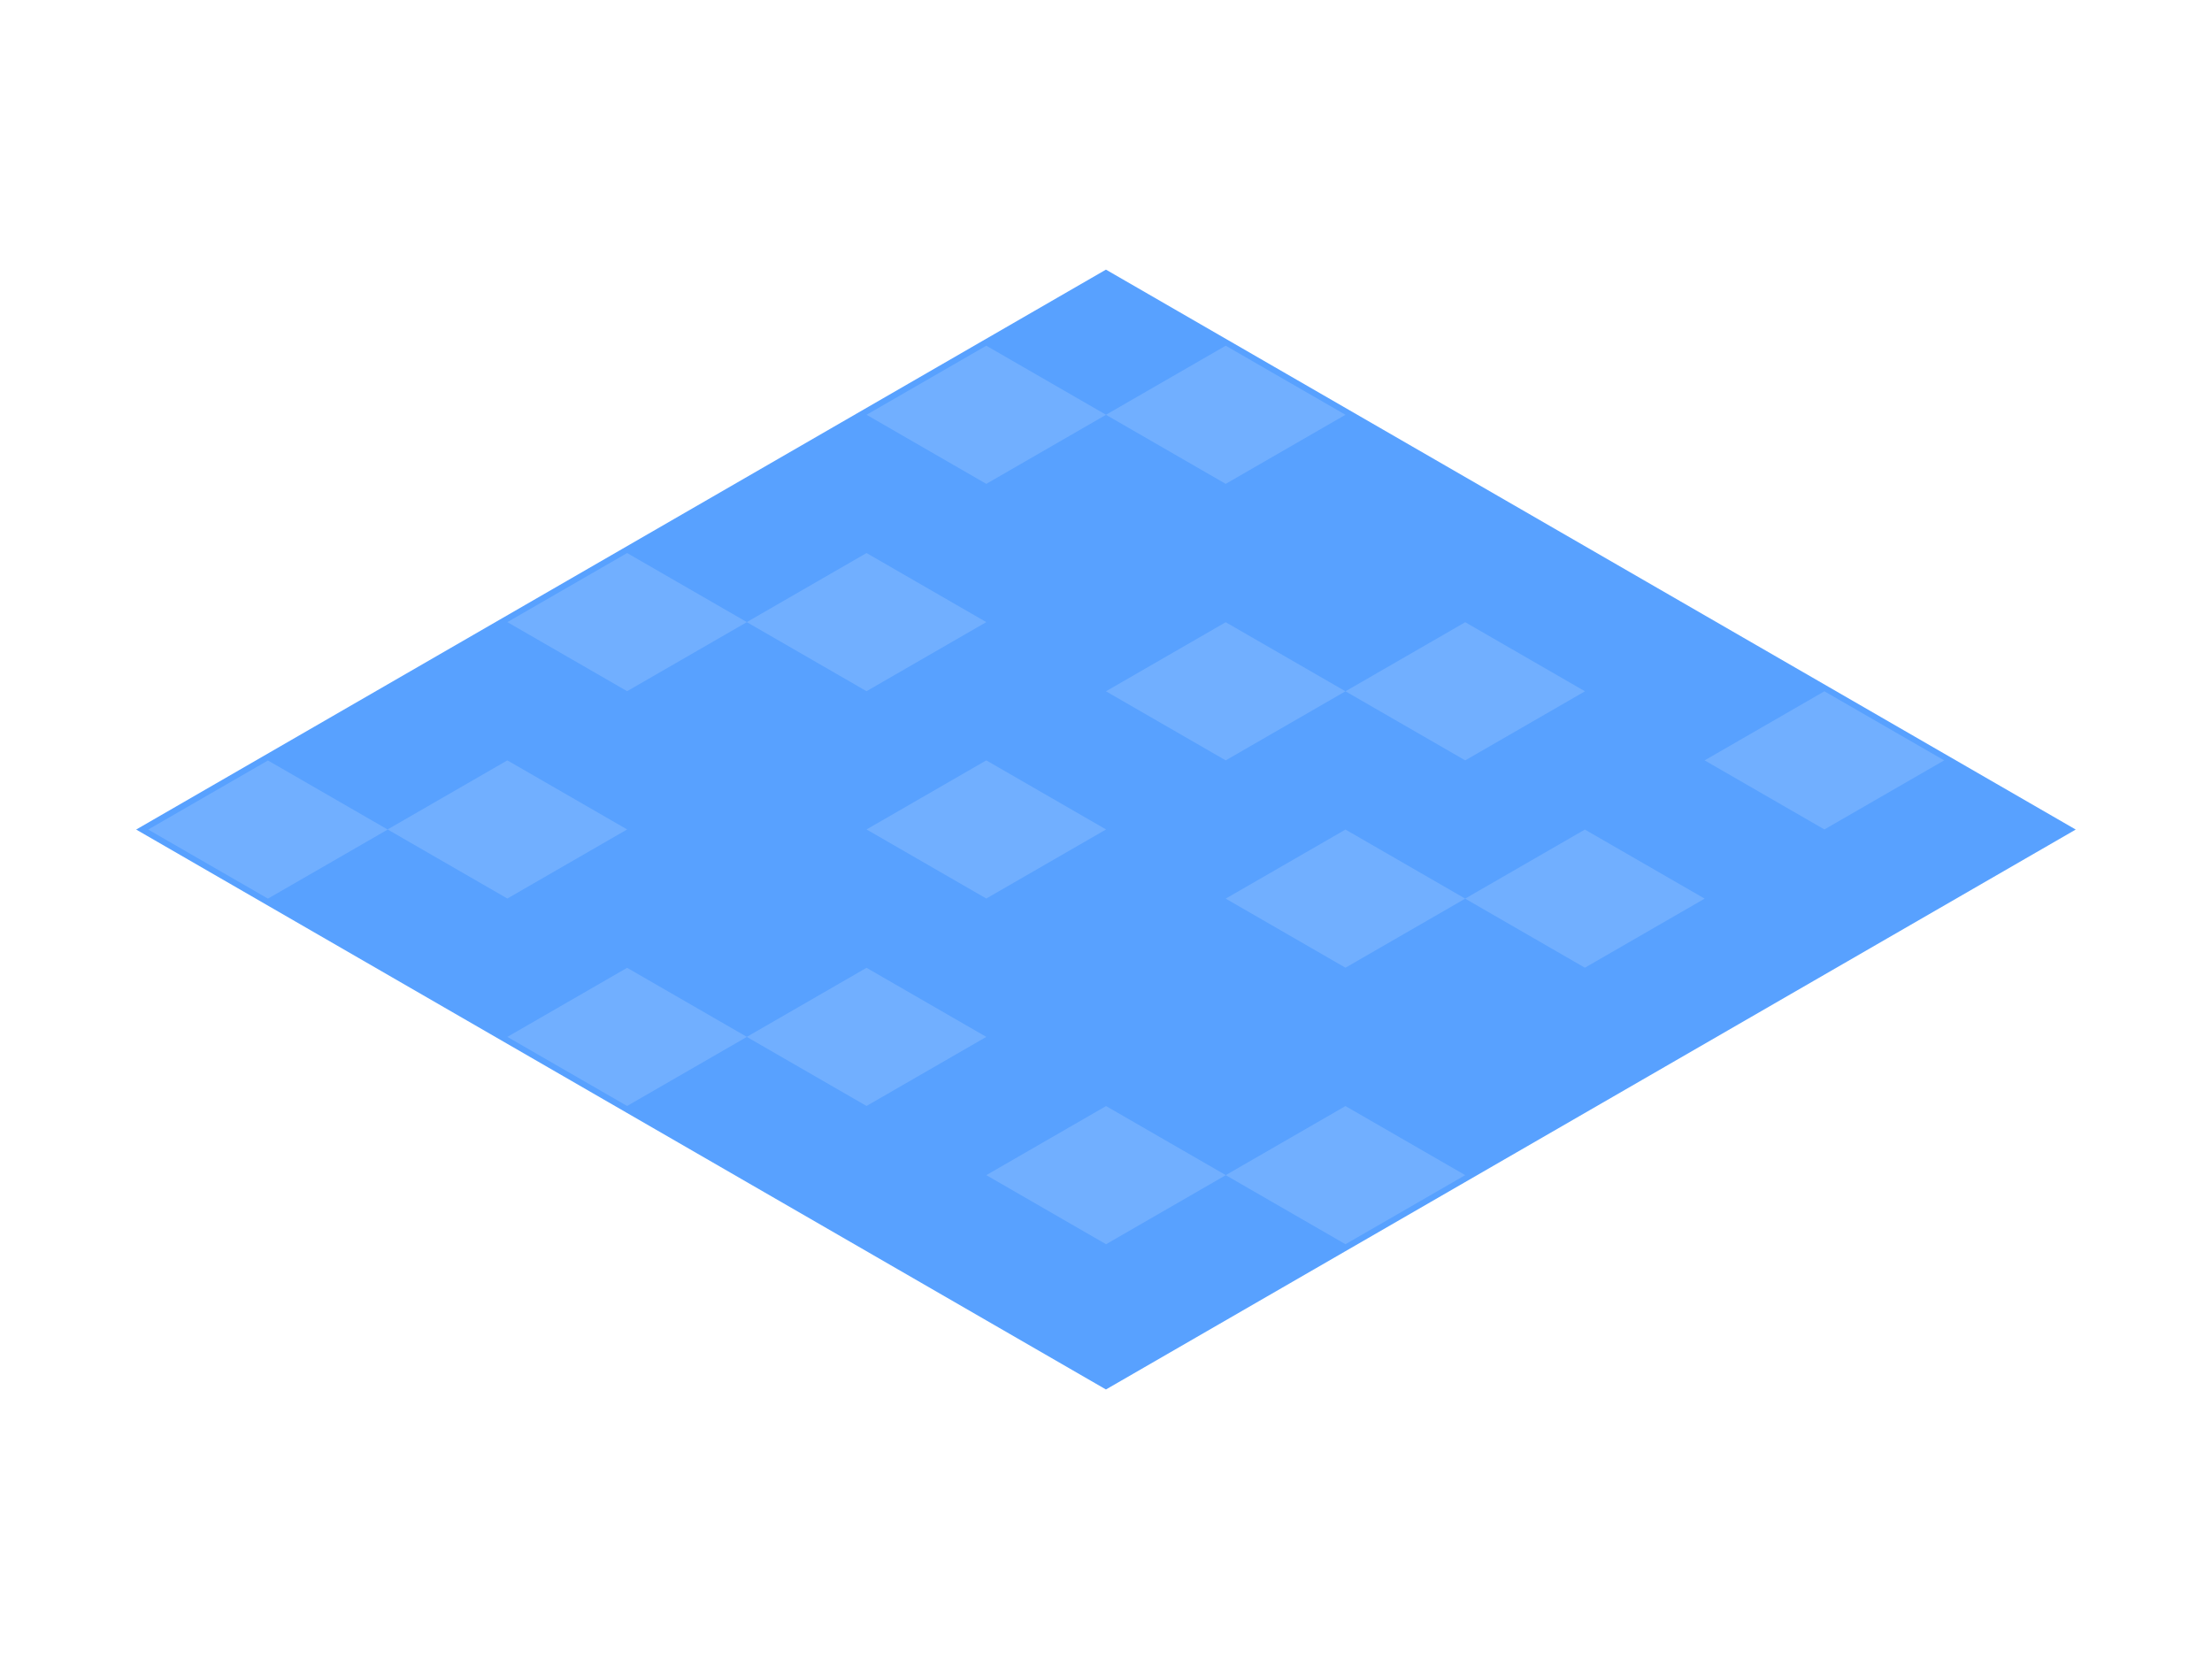
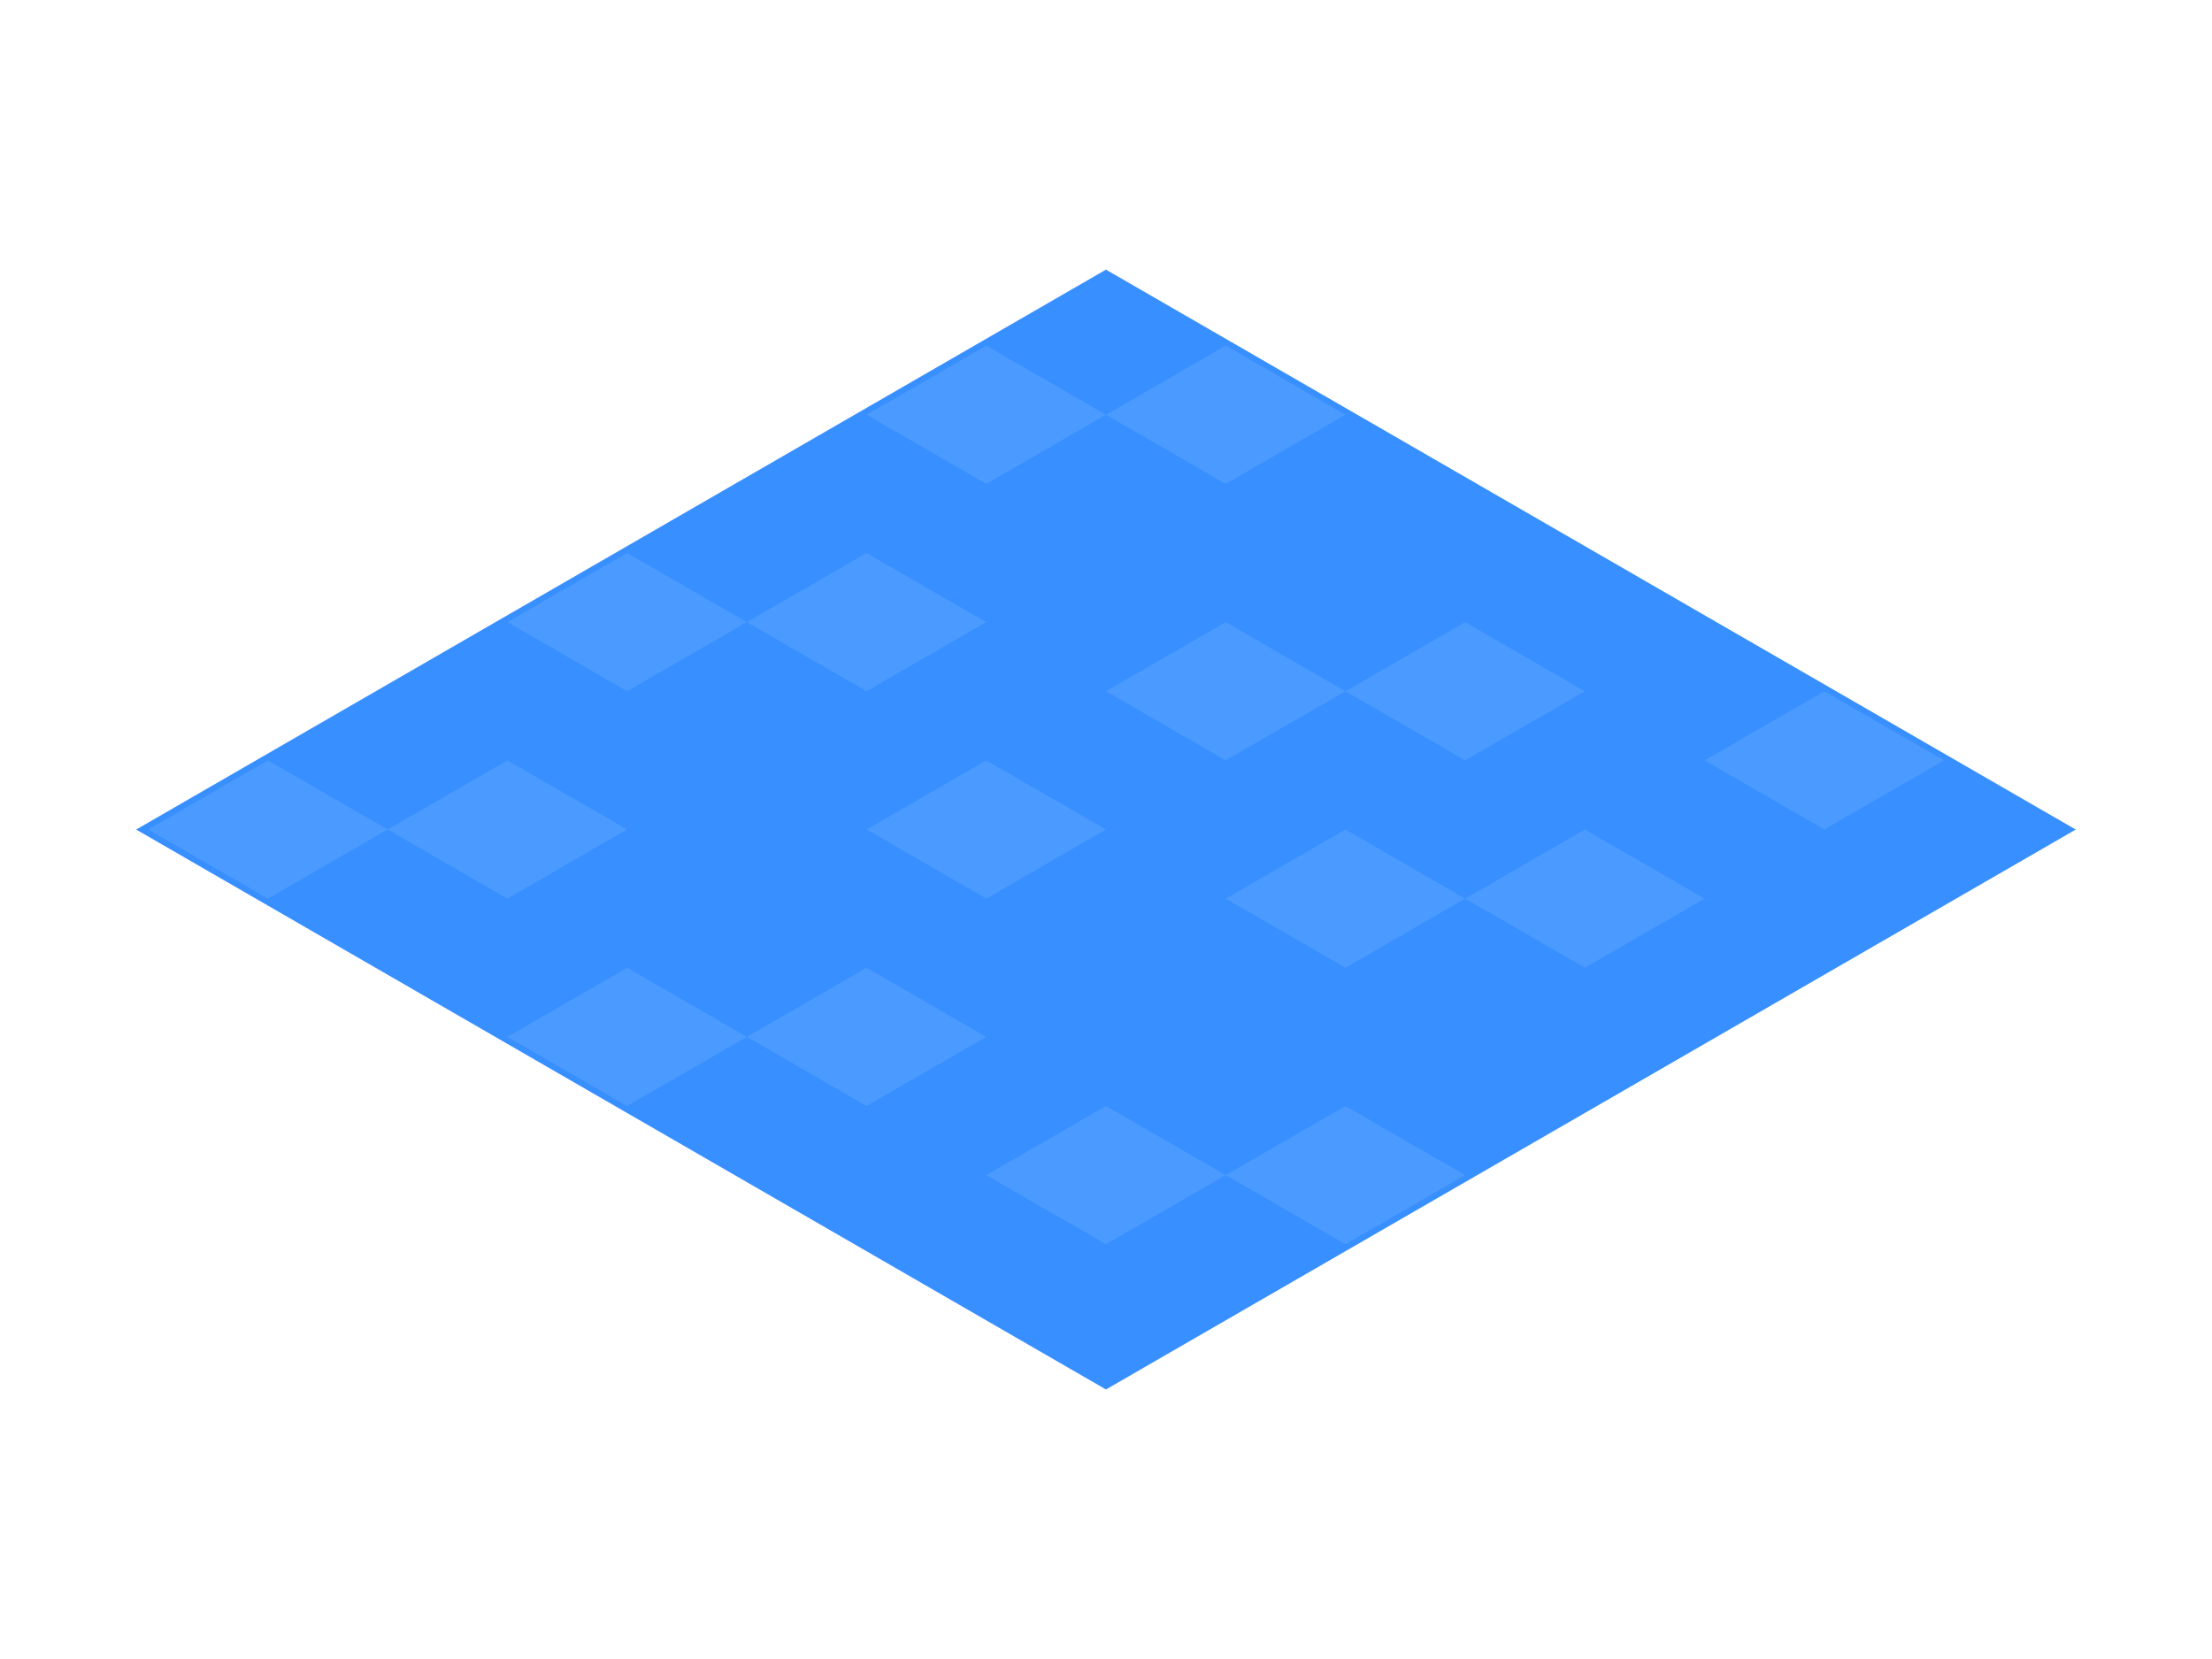
<svg xmlns="http://www.w3.org/2000/svg" width="80" height="60" viewBox="0 0 21.167 15.875" version="1.1" id="svg8">
  <defs id="defs2" />
  <g id="layer1" transform="translate(0,-281.125)">
-     <path style="opacity:1;vector-effect:none;fill:#58a1ff;fill-opacity:1;stroke:none;stroke-width:0.132;stroke-linecap:butt;stroke-linejoin:miter;stroke-miterlimit:4;stroke-dasharray:none;stroke-dashoffset:0;stroke-opacity:1;font-variant-east_asian:normal" d="m 10.583,283.705 9.28,5.358 -9.28,5.358 -9.28,-5.358 z" id="path4526" />
-     <path style="fill:#71afff;stroke:none;stroke-width:0.132;stroke-linecap:butt;stroke-linejoin:miter;stroke-opacity:1;font-variant-east_asian:normal;opacity:1;vector-effect:none;fill-opacity:1;stroke-miterlimit:4;stroke-dasharray:none;stroke-dashoffset:0" d="m 4.855,287.078 1.146,-0.661 1.146,0.661 -1.146,0.661 z" id="path5799" />
-     <path id="path5816" d="m 7.146,287.078 1.146,-0.661 1.146,0.661 -1.146,0.661 z" style="opacity:1;vector-effect:none;fill:#71afff;fill-opacity:1;stroke:none;stroke-width:0.132;stroke-linecap:butt;stroke-linejoin:miter;stroke-miterlimit:4;stroke-dasharray:none;stroke-dashoffset:0;stroke-opacity:1" />
-     <path style="opacity:1;vector-effect:none;fill:#71afff;fill-opacity:1;stroke:none;stroke-width:0.132;stroke-linecap:butt;stroke-linejoin:miter;stroke-miterlimit:4;stroke-dasharray:none;stroke-dashoffset:0;stroke-opacity:1" d="m 10.583,287.74 1.146,-0.661 1.146,0.661 -1.146,0.661 z" id="path5818" />
-     <path id="path5820" d="m 12.875,287.74 1.146,-0.661 1.146,0.661 -1.146,0.661 z" style="opacity:1;vector-effect:none;fill:#71afff;fill-opacity:1;stroke:none;stroke-width:0.132;stroke-linecap:butt;stroke-linejoin:miter;stroke-miterlimit:4;stroke-dasharray:none;stroke-dashoffset:0;stroke-opacity:1" />
-     <path style="opacity:1;vector-effect:none;fill:#71afff;fill-opacity:1;stroke:none;stroke-width:0.132;stroke-linecap:butt;stroke-linejoin:miter;stroke-miterlimit:4;stroke-dasharray:none;stroke-dashoffset:0;stroke-opacity:1" d="m 1.418,289.063 1.146,-0.661 1.146,0.661 -1.146,0.661 z" id="path5822" />
-     <path id="path5824" d="m 3.709,289.062 1.146,-0.661 1.146,0.661 -1.146,0.661 z" style="opacity:1;vector-effect:none;fill:#71afff;fill-opacity:1;stroke:none;stroke-width:0.132;stroke-linecap:butt;stroke-linejoin:miter;stroke-miterlimit:4;stroke-dasharray:none;stroke-dashoffset:0;stroke-opacity:1" />
-     <path style="opacity:1;vector-effect:none;fill:#71afff;fill-opacity:1;stroke:none;stroke-width:0.132;stroke-linecap:butt;stroke-linejoin:miter;stroke-miterlimit:4;stroke-dasharray:none;stroke-dashoffset:0;stroke-opacity:1" d="m 11.729,289.724 1.146,-0.661 1.146,0.661 -1.146,0.661 z" id="path5826" />
-     <path id="path5828" d="m 14.02,289.724 1.146,-0.661 1.146,0.661 -1.146,0.661 z" style="opacity:1;vector-effect:none;fill:#71afff;fill-opacity:1;stroke:none;stroke-width:0.132;stroke-linecap:butt;stroke-linejoin:miter;stroke-miterlimit:4;stroke-dasharray:none;stroke-dashoffset:0;stroke-opacity:1" />
-     <path style="opacity:1;vector-effect:none;fill:#71afff;fill-opacity:1;stroke:none;stroke-width:0.132;stroke-linecap:butt;stroke-linejoin:miter;stroke-miterlimit:4;stroke-dasharray:none;stroke-dashoffset:0;stroke-opacity:1" d="m 4.855,291.047 1.146,-0.661 1.146,0.661 -1.146,0.661 z" id="path5830" />
-     <path id="path5832" d="m 11.729,292.37 1.146,-0.661 1.146,0.661 -1.146,0.661 z" style="opacity:1;vector-effect:none;fill:#71afff;fill-opacity:1;stroke:none;stroke-width:0.132;stroke-linecap:butt;stroke-linejoin:miter;stroke-miterlimit:4;stroke-dasharray:none;stroke-dashoffset:0;stroke-opacity:1" />
-     <path style="opacity:1;vector-effect:none;fill:#71afff;fill-opacity:1;stroke:none;stroke-width:0.132;stroke-linecap:butt;stroke-linejoin:miter;stroke-miterlimit:4;stroke-dasharray:none;stroke-dashoffset:0;stroke-opacity:1" d="m 10.583,285.094 1.146,-0.661 1.146,0.661 -1.146,0.661 z" id="path5834" />
-     <path id="path5836" d="m 8.292,285.094 1.146,-0.661 1.146,0.661 -1.146,0.661 z" style="opacity:1;vector-effect:none;fill:#71afff;fill-opacity:1;stroke:none;stroke-width:0.132;stroke-linecap:butt;stroke-linejoin:miter;stroke-miterlimit:4;stroke-dasharray:none;stroke-dashoffset:0;stroke-opacity:1" />
-     <path style="opacity:1;vector-effect:none;fill:#71afff;fill-opacity:1;stroke:none;stroke-width:0.132;stroke-linecap:butt;stroke-linejoin:miter;stroke-miterlimit:4;stroke-dasharray:none;stroke-dashoffset:0;stroke-opacity:1" d="m 7.146,291.047 1.146,-0.661 1.146,0.661 -1.146,0.661 z" id="path5838" />
-     <path style="opacity:1;vector-effect:none;fill:#71afff;fill-opacity:1;stroke:none;stroke-width:0.132;stroke-linecap:butt;stroke-linejoin:miter;stroke-miterlimit:4;stroke-dasharray:none;stroke-dashoffset:0;stroke-opacity:1" d="m 8.292,289.062 1.146,-0.661 1.146,0.661 -1.146,0.661 z" id="path5840" />
-     <path style="opacity:1;vector-effect:none;fill:#71afff;fill-opacity:1;stroke:none;stroke-width:0.132;stroke-linecap:butt;stroke-linejoin:miter;stroke-miterlimit:4;stroke-dasharray:none;stroke-dashoffset:0;stroke-opacity:1" d="m 16.312,288.401 1.146,-0.661 1.146,0.661 -1.146,0.661 z" id="path5842" />
-     <path style="opacity:1;vector-effect:none;fill:#71afff;fill-opacity:1;stroke:none;stroke-width:0.132;stroke-linecap:butt;stroke-linejoin:miter;stroke-miterlimit:4;stroke-dasharray:none;stroke-dashoffset:0;stroke-opacity:1" d="m 9.438,292.37 1.146,-0.661 1.146,0.661 -1.146,0.661 z" id="path5844" />
+     <path style="opacity:1;vector-effect:none;fill:#388fff;fill-opacity:1;stroke:none;stroke-width:0.132;stroke-linecap:butt;stroke-linejoin:miter;stroke-miterlimit:4;stroke-dasharray:none;stroke-dashoffset:0;stroke-opacity:1;font-variant-east_asian:normal" d="m 10.583,283.705 9.28,5.358 -9.28,5.358 -9.28,-5.358 z" id="path4526" />
+     <path style="opacity:1;vector-effect:none;fill:#4b9aff;fill-opacity:1;stroke:none;stroke-width:0.5;stroke-linecap:butt;stroke-linejoin:miter;stroke-miterlimit:4;stroke-dasharray:none;stroke-dashoffset:0;stroke-opacity:1" d="M 35.67 12.5 L 31.34 15 L 35.67 17.5 L 40 15 L 35.67 12.5 z M 40 15 L 44.33 17.5 L 48.66 15 L 44.33 12.5 L 40 15 z M 22.68 20 L 18.35 22.5 L 22.68 25 L 27.01 22.5 L 22.68 20 z M 27.01 22.5 L 31.34 25 L 35.67 22.5 L 31.34 20 L 27.01 22.5 z M 44.33 22.5 L 40 25 L 44.33 27.5 L 48.66 25 L 44.33 22.5 z M 48.66 25 L 52.99 27.5 L 57.32 25 L 52.99 22.5 L 48.66 25 z M 65.98 25 L 61.65 27.5 L 65.98 30 L 70.311 27.5 L 65.98 25 z M 9.689 27.5 L 5.359 30 L 9.689 32.5 L 14.02 30 L 9.689 27.5 z M 14.02 30 L 18.35 32.5 L 22.68 30 L 18.35 27.5 L 14.02 30 z M 35.67 27.5 L 31.34 30 L 35.67 32.5 L 40 30 L 35.67 27.5 z M 48.66 30 L 44.33 32.5 L 48.66 35 L 52.99 32.5 L 48.66 30 z M 52.99 32.5 L 57.32 35 L 61.65 32.5 L 57.32 30 L 52.99 32.5 z M 22.68 35 L 18.35 37.5 L 22.68 40 L 27.01 37.5 L 22.68 35 z M 27.01 37.5 L 31.34 40 L 35.67 37.5 L 31.34 35 L 27.01 37.5 z M 40 40 L 35.67 42.5 L 40 45 L 44.33 42.5 L 40 40 z M 44.33 42.5 L 48.66 45 L 52.99 42.5 L 48.66 40 L 44.33 42.5 z " transform="matrix(0.2645833,0,0,0.2645833,0,281.125)" id="path5799" />
  </g>
</svg>
